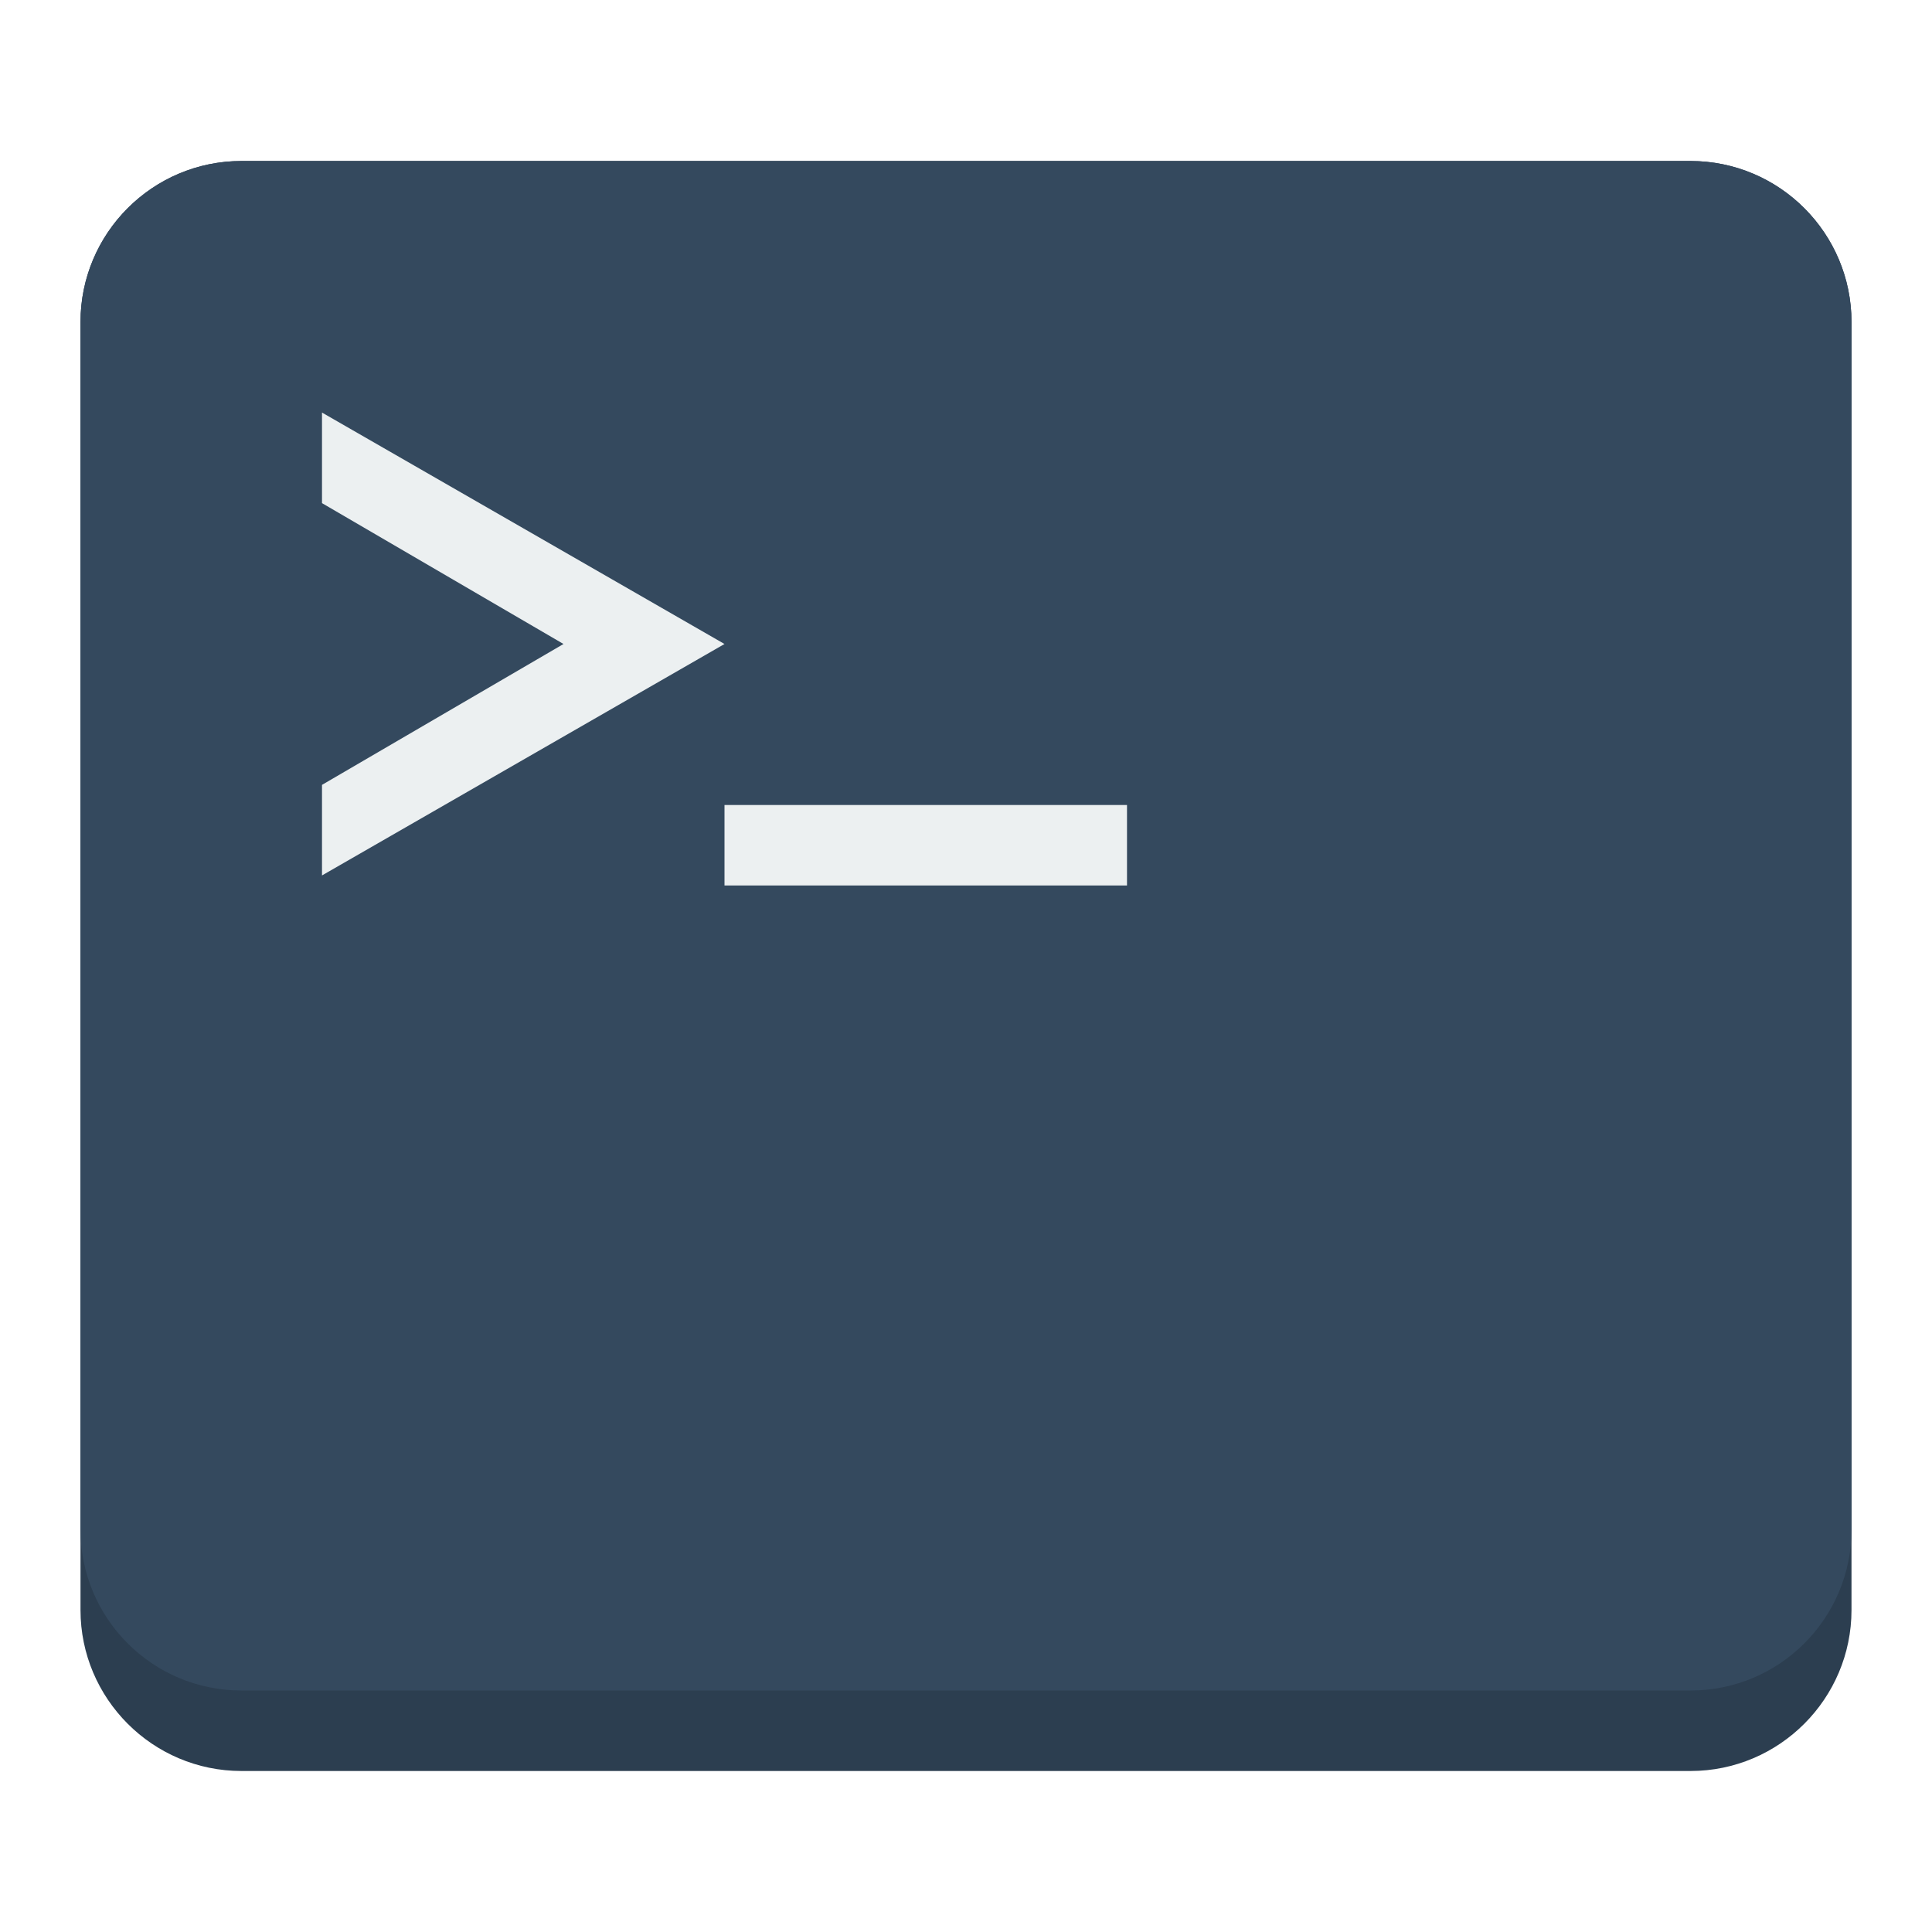
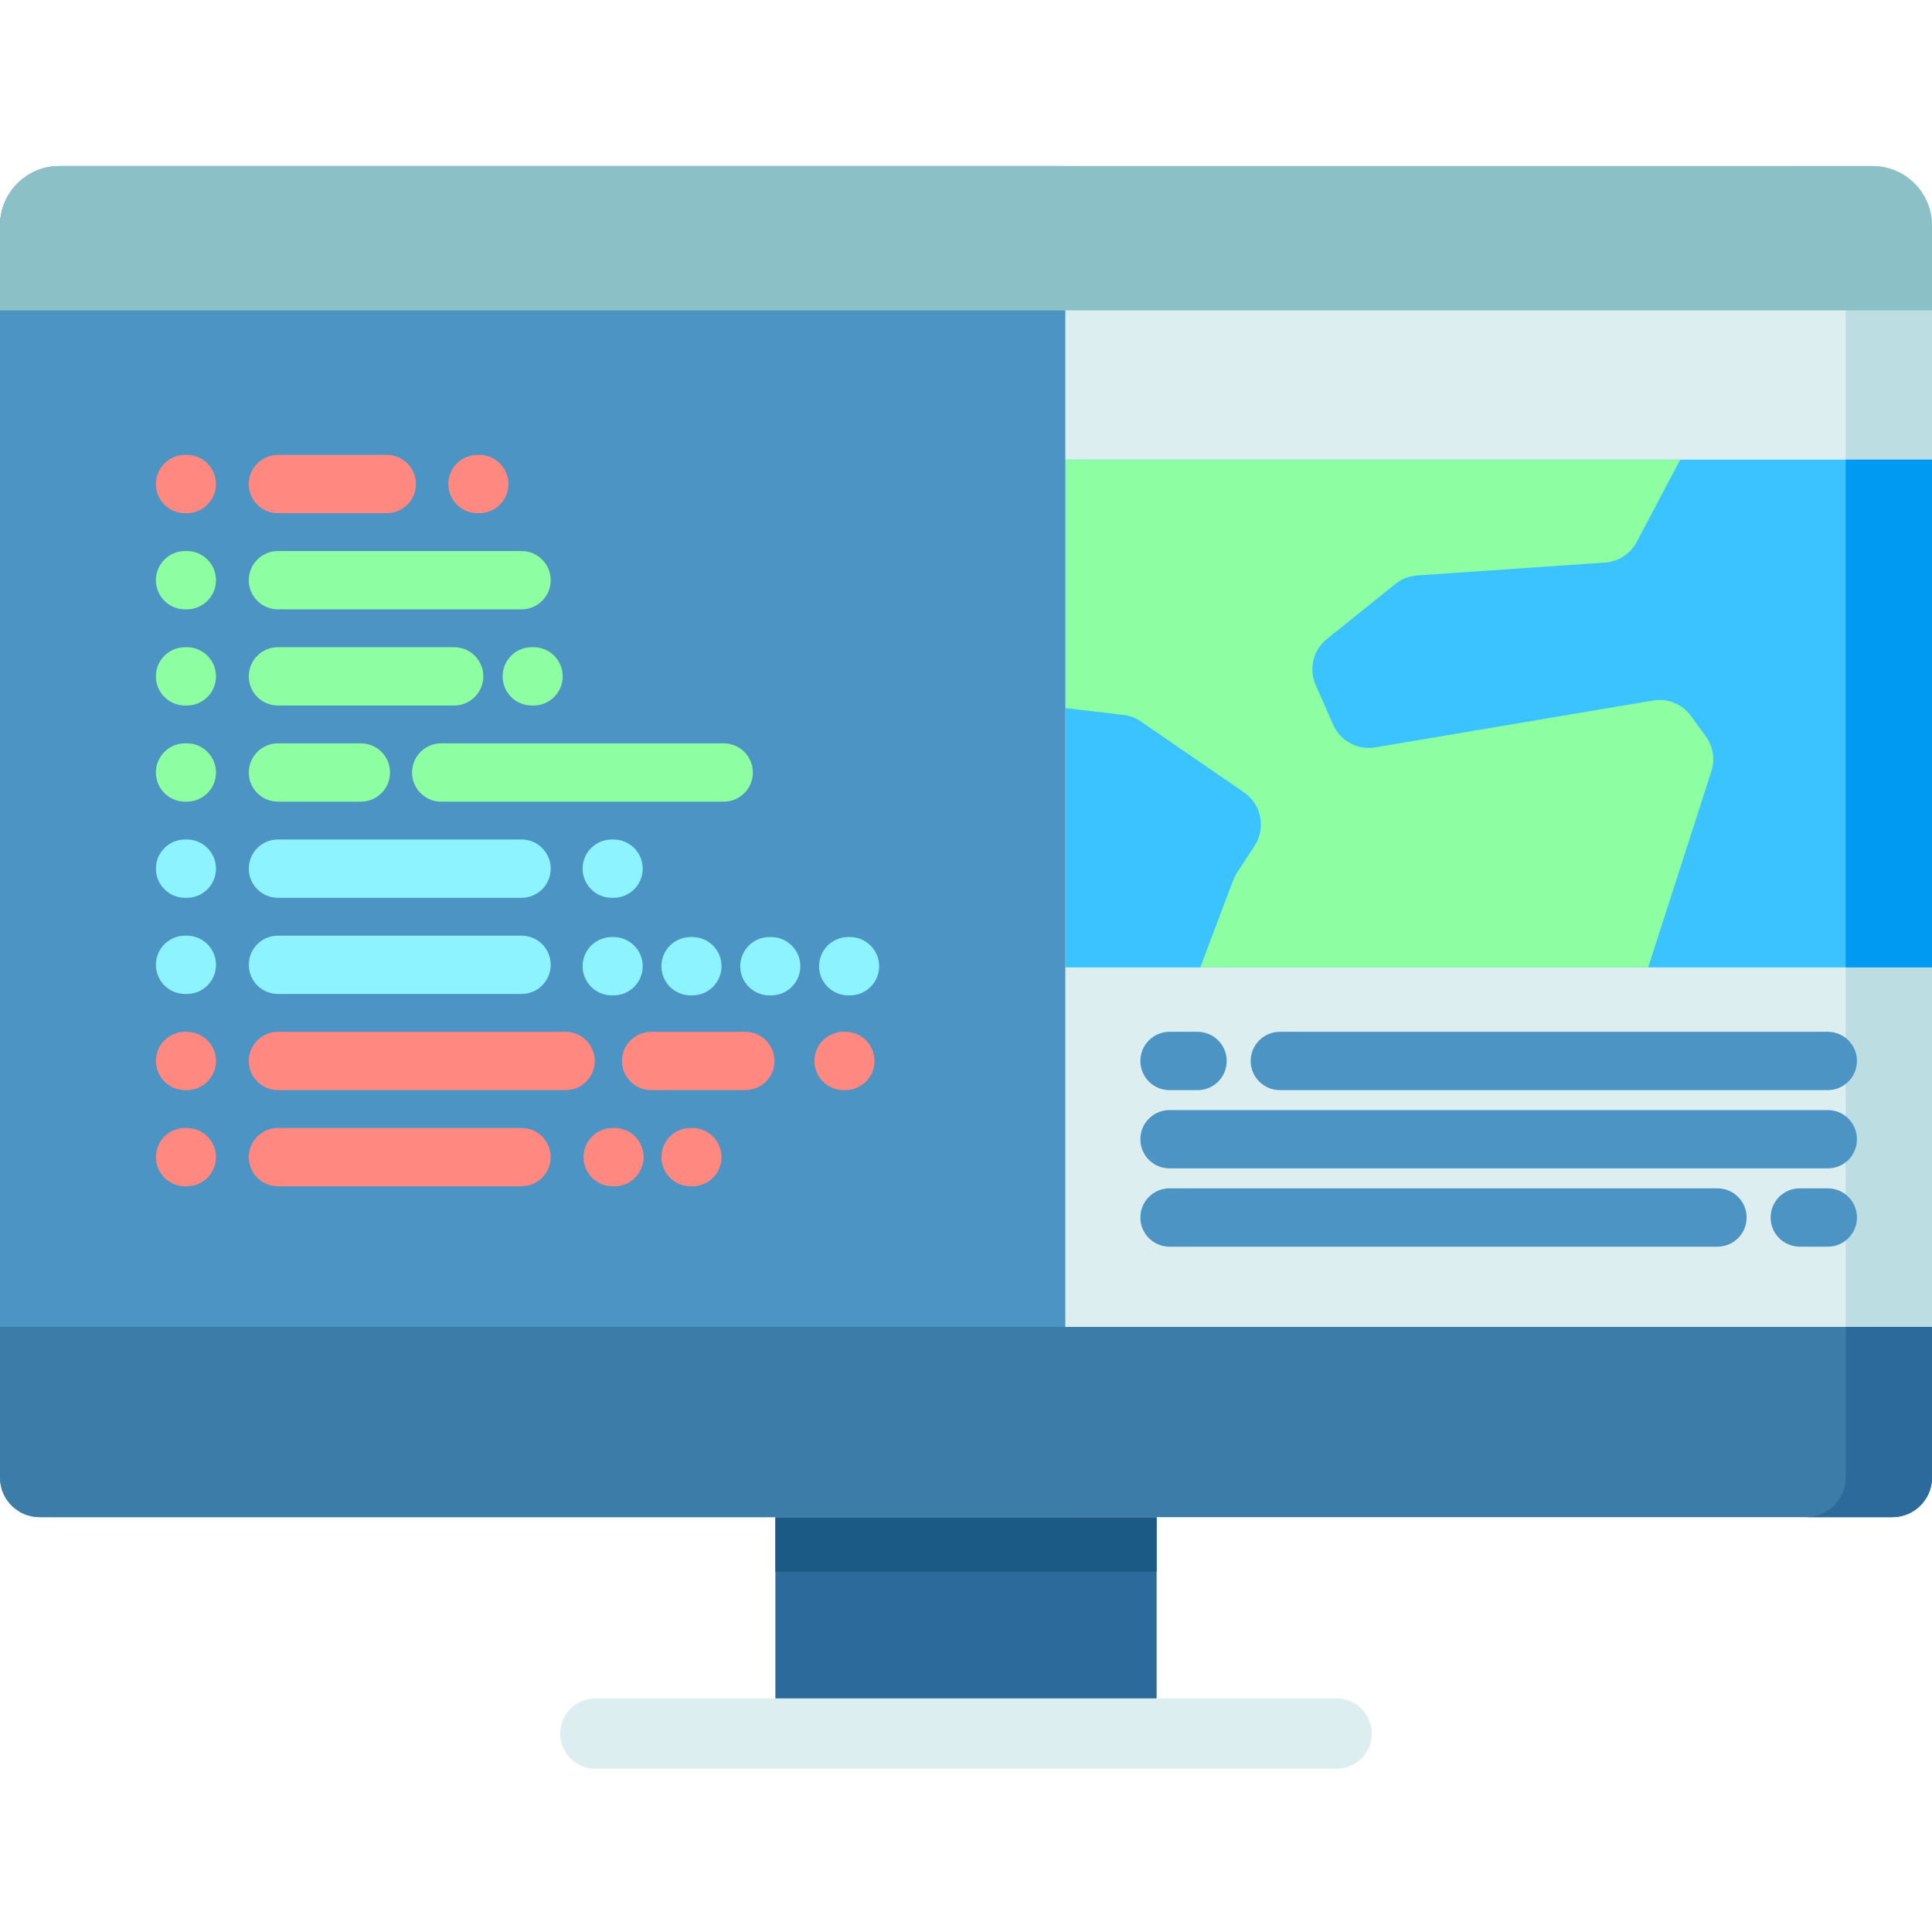
- <svg xmlns="http://www.w3.org/2000/svg" height="24" version="1.1" width="24">
-   <g transform="translate(0 -1028.4)">
-     <path d="m3 1030.4c-1.105 0-2 0.9-2 2v7 2 7c0 1.1 0.895 2 2 2h9 9c1.105 0 2-0.9 2-2v-7-2-7c0-1.1-0.895-2-2-2h-9-9z" fill="#2c3e50" />
-     <path d="m3 2c-1.105 0-2 0.895-2 2v3 3 1 1 1 3 3c0 1.105 0.895 2 2 2h9 9c1.105 0 2-0.895 2-2v-3-4-2-3-3c0-1.105-0.895-2-2-2h-9-9z" fill="#34495e" transform="translate(0 1028.4)" />
-     <path d="m4 5.125v1.125l3 1.75-3 1.75v1.125l5-2.875-5-2.875zm5 4.875v1h5v-1h-5z" fill="#ecf0f1" transform="translate(0 1028.4)" />
+ <svg xmlns="http://www.w3.org/2000/svg" height="512pt" viewBox="0 -44 512 512" width="512pt">
+   <path d="m205.484 355.094h101.031v55.863h-101.031zm0 0" fill="#2c6a9b" />
+   <path d="m205.488 355.094h101.023v17.387h-101.023zm0 0" fill="#1a5a84" />
+   <path d="m354.215 424.727h-196.43c-5.145 0-9.316-4.172-9.316-9.316 0-5.145 4.172-9.312 9.316-9.312h196.43c5.145 0 9.312 4.168 9.312 9.312 0 5.145-4.168 9.316-9.312 9.316zm0 0" fill="#dceeef" />
+   <path d="m512 15.762v331.793c0 5.809-4.707 10.508-10.52 10.508h-490.961c-5.812 0-10.52-4.699-10.52-10.508v-331.793c0-8.703 7.066-15.762 15.773-15.762h480.453c8.715 0 15.773 7.059 15.773 15.762zm0 0" fill="#dceeef" />
+   <path d="m512 15.762v331.789c0 5.816-4.707 10.512-10.512 10.512h-22.875c5.805 0 10.512-4.695 10.512-10.512v-331.789c0-8.699-7.059-15.758-15.77-15.758h22.875c8.711 0 15.77 7.059 15.77 15.758zm0 0" fill="#bcdde2" />
+   <path d="m282.32 77.812h229.68v134.551h-229.68zm0 0" fill="#3bc3ff" />
+   <path d="m489.125 77.812h22.875v134.551h-22.875zm0 0" fill="#009af2" />
+   <path d="m452.062 151.16c1.938 2.66 2.484 6.086 1.477 9.219l-14.188 44.02-2.574 7.965h-118.688l8.719-23.09c.266-.695.602-1.363 1.008-1.988l4.676-7.164c3.055-4.684 1.812-10.945-2.793-14.113l-27.336-18.805c-1.375-.945-2.965-1.543-4.625-1.742l-15.418-1.82v-65.832h162.965l-11.535 21.812c-1.668 3.148-4.844 5.215-8.402 5.461l-49.809 3.422c-2.098.145-4.102.93-5.742 2.246l-18.152 14.578c-3.637 2.918-4.859 7.914-2.98 12.184l4.641 10.539c1.898 4.316 6.492 6.793 11.141 6.008l73.633-12.418c3.852-.652 7.742.938 10.043 4.098zm0 0" fill="#8dffa2" />
+   <path d="m282.32 0v358.062h-271.801c-5.812 0-10.52-4.699-10.52-10.508v-331.793c0-8.703 7.066-15.762 15.773-15.762zm0 0" fill="#4c94c3" />
+   <path d="m512 15.762v22.5h-512v-22.5c0-8.703 7.066-15.762 15.773-15.762h480.453c8.715 0 15.773 7.059 15.773 15.762zm0 0" fill="#8bc1c6" />
+   <path d="m512 307.648v39.902c0 5.816-4.707 10.512-10.512 10.512h-490.977c-5.805 0-10.512-4.695-10.512-10.512v-39.902zm0 0" fill="#3b7ca8" />
+   <path d="m512 307.648v39.902c0 5.816-4.707 10.512-10.512 10.512h-22.875c5.805 0 10.512-4.695 10.512-10.512v-39.902zm0 0" fill="#2c6a9b" />
+   <path d="m49.512 92.004h-.473c-4.266 0-7.723-3.461-7.723-7.727s3.457-7.727 7.723-7.727h.473c4.27 0 7.727 3.461 7.727 7.727s-3.457 7.727-7.727 7.727zm0 0" fill="#ff8980" />
+   <path d="m102.504 92.004h-28.848c-4.266 0-7.723-3.461-7.723-7.727s3.457-7.727 7.723-7.727h28.848c4.266 0 7.727 3.461 7.727 7.727s-3.461 7.727-7.727 7.727zm0 0" fill="#ff8980" />
+   <g fill="#8dffa2">
+     <path d="m49.512 117.484h-.473c-4.266 0-7.723-3.457-7.723-7.727 0-4.266 3.457-7.727 7.723-7.727h.473c4.27 0 7.727 3.461 7.727 7.727 0 4.27-3.457 7.727-7.727 7.727zm0 0" />
+     <path d="m138.215 117.484h-64.559c-4.266 0-7.723-3.457-7.723-7.727 0-4.266 3.457-7.727 7.723-7.727h64.559c4.27 0 7.727 3.461 7.727 7.727 0 4.27-3.457 7.727-7.727 7.727zm0 0" />
+     <path d="m49.512 142.969h-.473c-4.266 0-7.723-3.461-7.723-7.727 0-4.27 3.457-7.727 7.723-7.727h.473c4.27 0 7.727 3.457 7.727 7.727 0 4.266-3.457 7.727-7.727 7.727zm0 0" />
+     <path d="m120.359 142.969h-46.703c-4.266 0-7.723-3.461-7.723-7.727 0-4.27 3.457-7.727 7.723-7.727h46.703c4.27 0 7.727 3.457 7.727 7.727 0 4.266-3.457 7.727-7.727 7.727zm0 0" />
+     <path d="m49.512 168.449h-.473c-4.266 0-7.723-3.461-7.723-7.727s3.457-7.727 7.723-7.727h.473c4.27 0 7.727 3.461 7.727 7.727s-3.457 7.727-7.727 7.727zm0 0" />
+     <path d="m191.785 168.449h-74.859c-4.27 0-7.727-3.461-7.727-7.727s3.461-7.727 7.727-7.727h74.859c4.27 0 7.727 3.461 7.727 7.727s-3.457 7.727-7.727 7.727zm0 0" />
+     <path d="m95.637 168.449h-21.98c-4.266 0-7.723-3.461-7.723-7.727s3.457-7.727 7.723-7.727h21.98c4.266 0 7.723 3.461 7.723 7.727s-3.457 7.727-7.723 7.727zm0 0" />
  </g>
+   <path d="m49.512 193.93h-.473c-4.266 0-7.723-3.457-7.723-7.727 0-4.266 3.457-7.727 7.723-7.727h.473c4.27 0 7.727 3.461 7.727 7.727 0 4.27-3.457 7.727-7.727 7.727zm0 0" fill="#8df4ff" />
+   <path d="m138.215 193.93h-64.559c-4.266 0-7.723-3.457-7.723-7.727 0-4.266 3.457-7.727 7.723-7.727h64.559c4.27 0 7.727 3.461 7.727 7.727 0 4.27-3.457 7.727-7.727 7.727zm0 0" fill="#8df4ff" />
+   <path d="m49.512 219.41h-.473c-4.266 0-7.723-3.457-7.723-7.723 0-4.27 3.457-7.727 7.723-7.727h.473c4.27 0 7.727 3.457 7.727 7.727 0 4.266-3.457 7.723-7.727 7.723zm0 0" fill="#8df4ff" />
+   <path d="m138.215 219.41h-64.559c-4.266 0-7.723-3.457-7.723-7.723 0-4.27 3.457-7.727 7.723-7.727h64.559c4.27 0 7.727 3.457 7.727 7.727 0 4.266-3.457 7.723-7.727 7.723zm0 0" fill="#8df4ff" />
+   <path d="m49.512 244.895h-.473c-4.266 0-7.723-3.461-7.723-7.727s3.457-7.727 7.723-7.727h.473c4.27 0 7.727 3.461 7.727 7.727s-3.457 7.727-7.727 7.727zm0 0" fill="#ff8980" />
+   <path d="m197.52 244.895h-24.965c-4.27 0-7.727-3.461-7.727-7.727s3.461-7.727 7.727-7.727h24.965c4.27 0 7.727 3.461 7.727 7.727s-3.457 7.727-7.727 7.727zm0 0" fill="#ff8980" />
+   <path d="m149.891 244.895h-76.234c-4.266 0-7.723-3.461-7.723-7.727s3.457-7.727 7.723-7.727h76.234c4.27 0 7.727 3.461 7.727 7.727s-3.457 7.727-7.727 7.727zm0 0" fill="#ff8980" />
+   <path d="m49.512 270.375h-.473c-4.266 0-7.723-3.457-7.723-7.727 0-4.266 3.457-7.723 7.723-7.723h.473c4.27 0 7.727 3.457 7.727 7.723 0 4.27-3.457 7.727-7.727 7.727zm0 0" fill="#ff8980" />
+   <path d="m138.215 270.375h-64.559c-4.266 0-7.723-3.457-7.723-7.727 0-4.266 3.457-7.723 7.723-7.723h64.559c4.27 0 7.727 3.457 7.727 7.723 0 4.27-3.457 7.727-7.727 7.727zm0 0" fill="#ff8980" />
+   <path d="m162.832 270.375h-.473c-4.266 0-7.723-3.457-7.723-7.727 0-4.266 3.457-7.723 7.723-7.723h.473c4.27 0 7.727 3.457 7.727 7.723 0 4.27-3.457 7.727-7.727 7.727zm0 0" fill="#ff8980" />
+   <path d="m127.012 92.004h-.473c-4.266 0-7.727-3.461-7.727-7.727s3.461-7.727 7.727-7.727h.473c4.27 0 7.727 3.461 7.727 7.727s-3.457 7.727-7.727 7.727zm0 0" fill="#ff8980" />
+   <path d="m141.395 142.969h-.469c-4.27 0-7.727-3.461-7.727-7.727 0-4.27 3.457-7.727 7.727-7.727h.469c4.27 0 7.727 3.457 7.727 7.727 0 4.266-3.457 7.727-7.727 7.727zm0 0" fill="#8dffa2" />
+   <path d="m183.484 270.375h-.473c-4.27 0-7.727-3.457-7.727-7.727 0-4.266 3.461-7.723 7.727-7.723h.473c4.27 0 7.727 3.457 7.727 7.723 0 4.27-3.457 7.727-7.727 7.727zm0 0" fill="#ff8980" />
+   <path d="m224.031 244.895h-.473c-4.27 0-7.727-3.461-7.727-7.727s3.461-7.727 7.727-7.727h.473c4.27 0 7.727 3.461 7.727 7.727s-3.457 7.727-7.727 7.727zm0 0" fill="#ff8980" />
+   <path d="m162.598 219.781h-.473c-4.27 0-7.727-3.457-7.727-7.723 0-4.27 3.461-7.727 7.727-7.727h.473c4.266 0 7.727 3.457 7.727 7.727 0 4.266-3.461 7.723-7.727 7.723zm0 0" fill="#8df4ff" />
+   <path d="m162.598 193.93h-.473c-4.27 0-7.727-3.457-7.727-7.727 0-4.266 3.461-7.727 7.727-7.727h.473c4.266 0 7.727 3.461 7.727 7.727 0 4.27-3.461 7.727-7.727 7.727zm0 0" fill="#8df4ff" />
+   <path d="m183.484 219.781h-.473c-4.27 0-7.727-3.457-7.727-7.723 0-4.27 3.461-7.727 7.727-7.727h.473c4.27 0 7.727 3.457 7.727 7.727 0 4.266-3.457 7.723-7.727 7.723zm0 0" fill="#8df4ff" />
+   <path d="m204.371 219.781h-.473c-4.266 0-7.727-3.457-7.727-7.723 0-4.27 3.461-7.727 7.727-7.727h.473c4.27 0 7.727 3.457 7.727 7.727 0 4.266-3.457 7.723-7.727 7.723zm0 0" fill="#8df4ff" />
+   <path d="m225.262 219.781h-.473c-4.27 0-7.727-3.457-7.727-7.723 0-4.27 3.457-7.727 7.727-7.727h.473c4.266 0 7.723 3.457 7.723 7.727 0 4.266-3.457 7.723-7.723 7.723zm0 0" fill="#8df4ff" />
+   <path d="m484.387 244.895h-145.211c-4.27 0-7.727-3.461-7.727-7.727s3.461-7.727 7.727-7.727h145.211c4.266 0 7.723 3.461 7.723 7.727.004 4.266-3.457 7.727-7.723 7.727zm0 0" fill="#4c94c3" />
+   <path d="m317.363 244.895h-7.43c-4.266 0-7.723-3.461-7.723-7.727s3.457-7.727 7.723-7.727h7.43c4.27 0 7.727 3.461 7.727 7.727.004 4.266-3.457 7.727-7.727 7.727zm0 0" fill="#4c94c3" />
+   <path d="m455.145 286.379h-145.207c-4.27 0-7.727-3.457-7.727-7.727 0-4.266 3.457-7.727 7.727-7.727h145.207c4.27 0 7.727 3.461 7.727 7.727s-3.461 7.727-7.727 7.727zm0 0" fill="#4c94c3" />
+   <path d="m484.387 286.379h-7.434c-4.266 0-7.723-3.457-7.723-7.727 0-4.266 3.457-7.727 7.723-7.727h7.434c4.266 0 7.723 3.461 7.723 7.727.004 4.266-3.457 7.727-7.723 7.727zm0 0" fill="#4c94c3" />
+   <path d="m484.387 265.637h-174.453c-4.266 0-7.723-3.461-7.723-7.727s3.457-7.727 7.723-7.727h174.453c4.266 0 7.723 3.461 7.723 7.727.004 4.266-3.457 7.727-7.723 7.727zm0 0" fill="#4c94c3" />
</svg>
